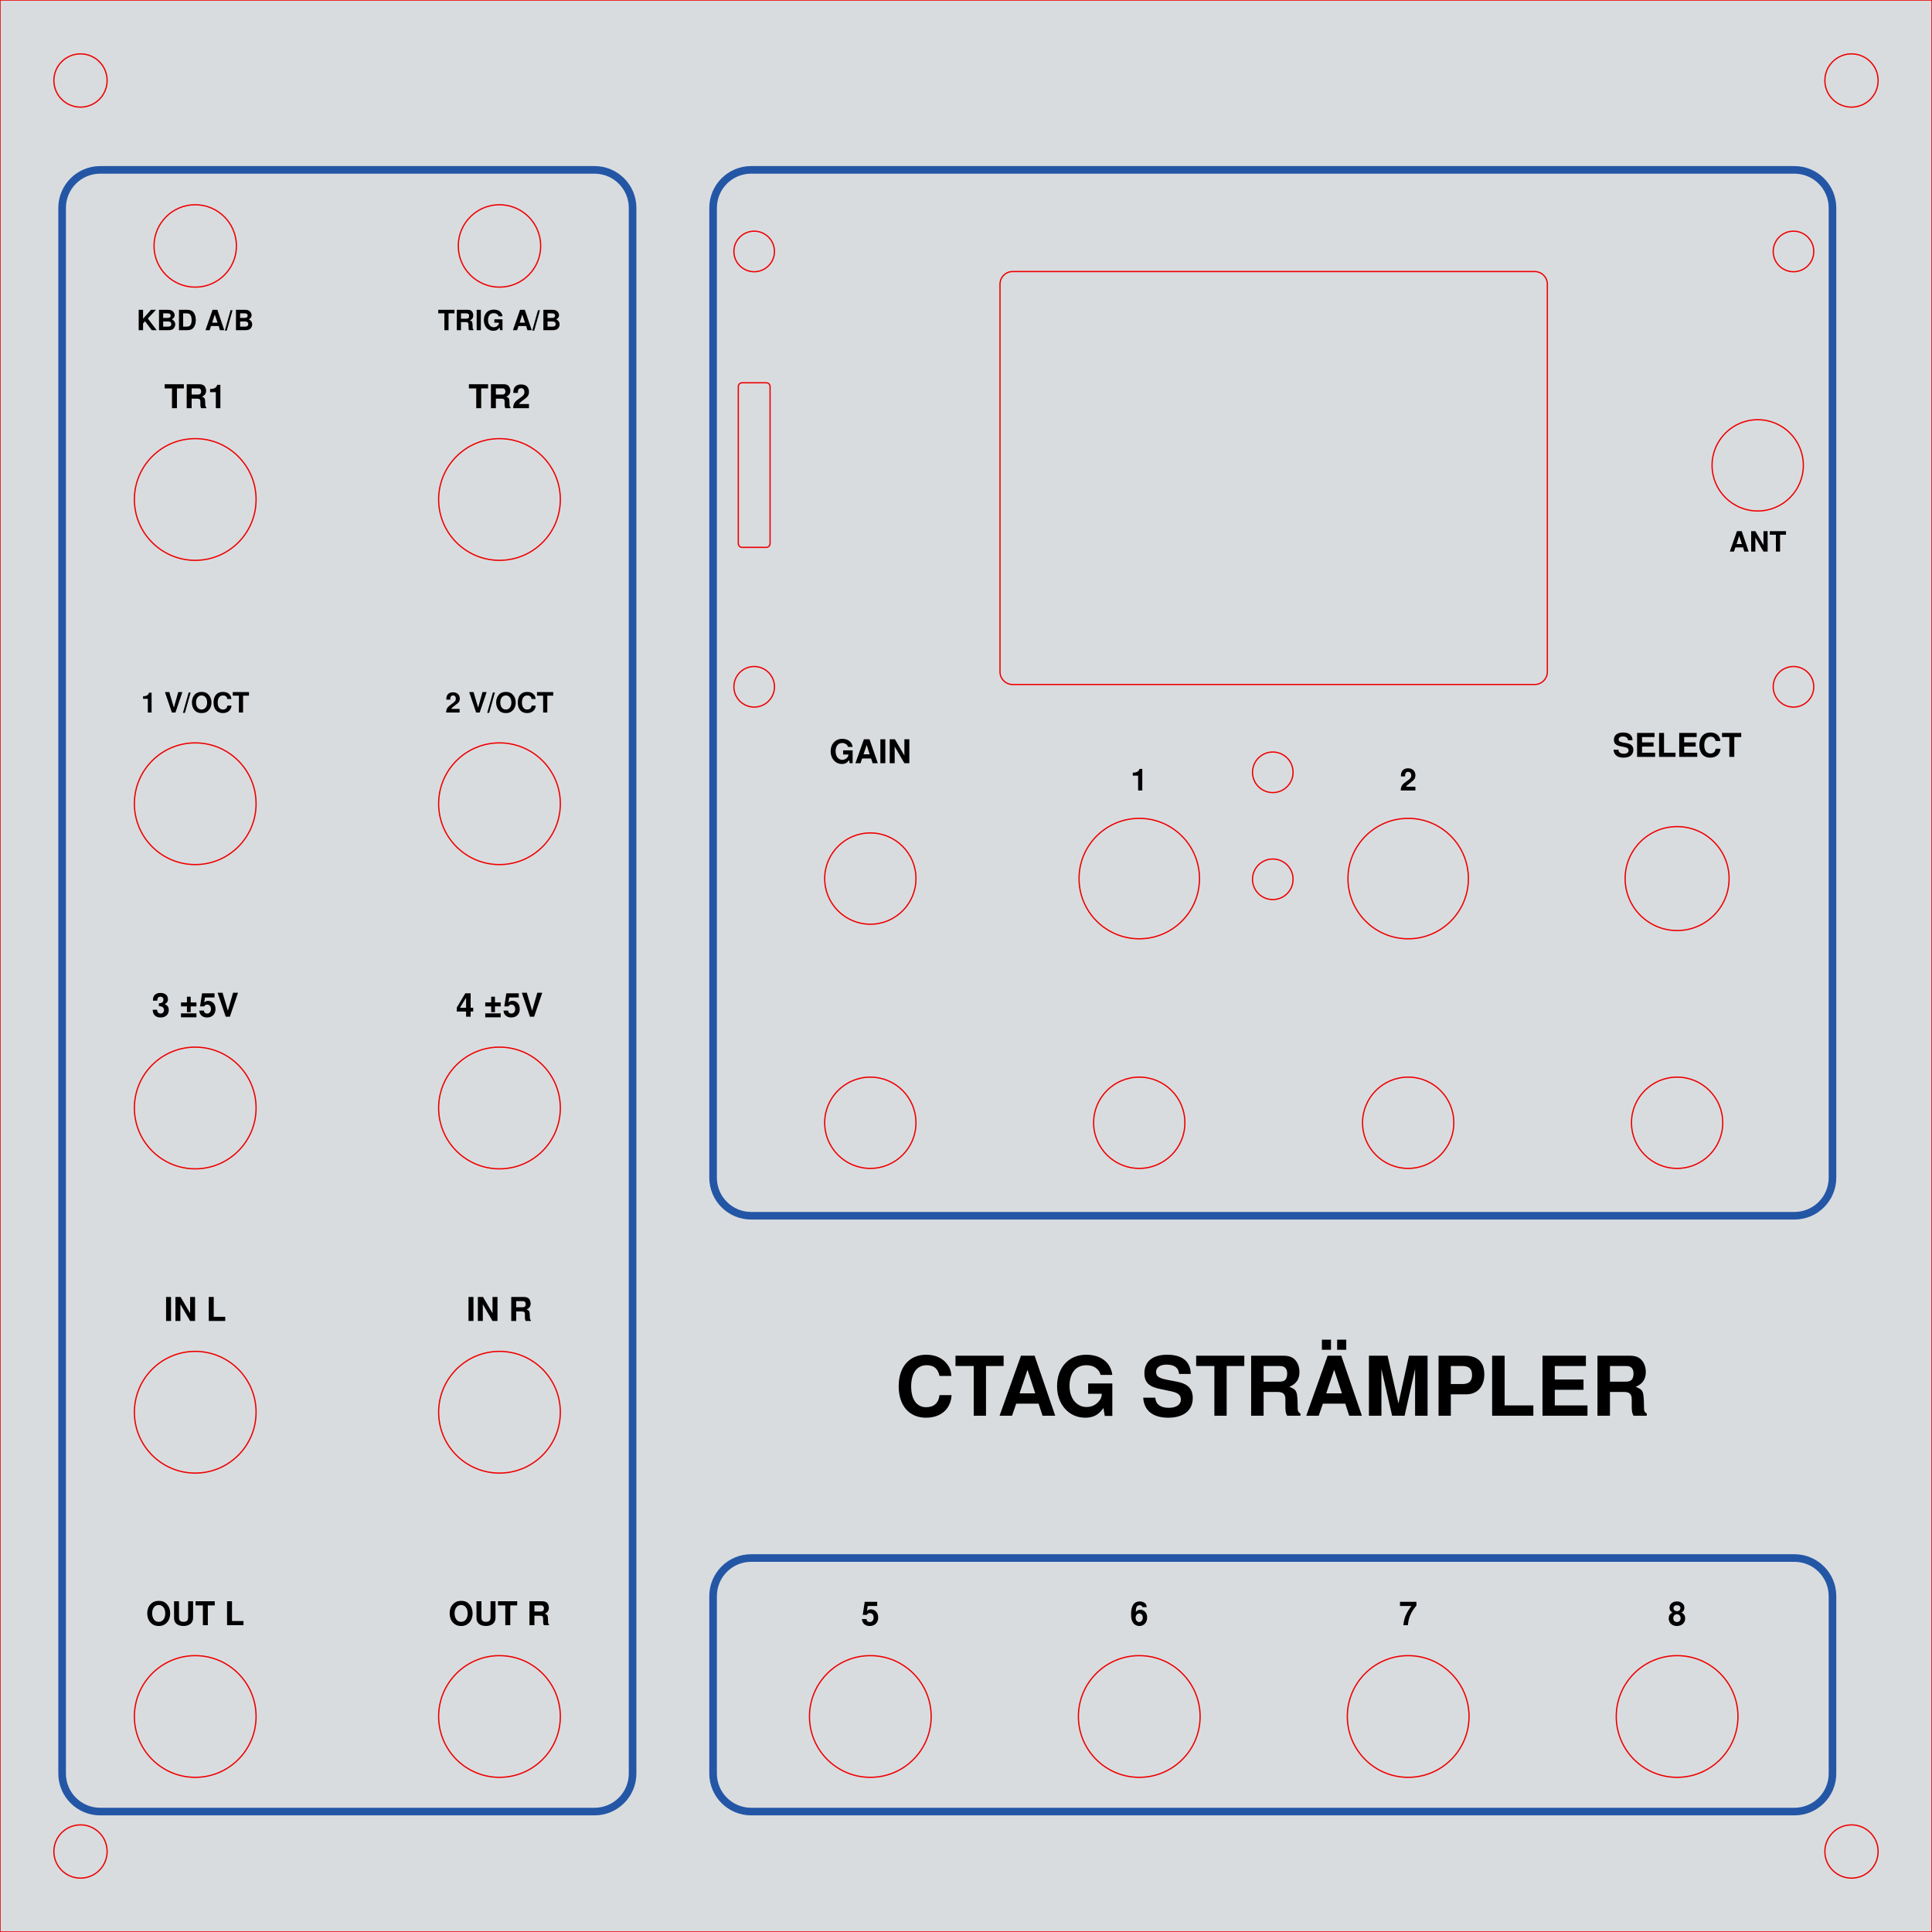
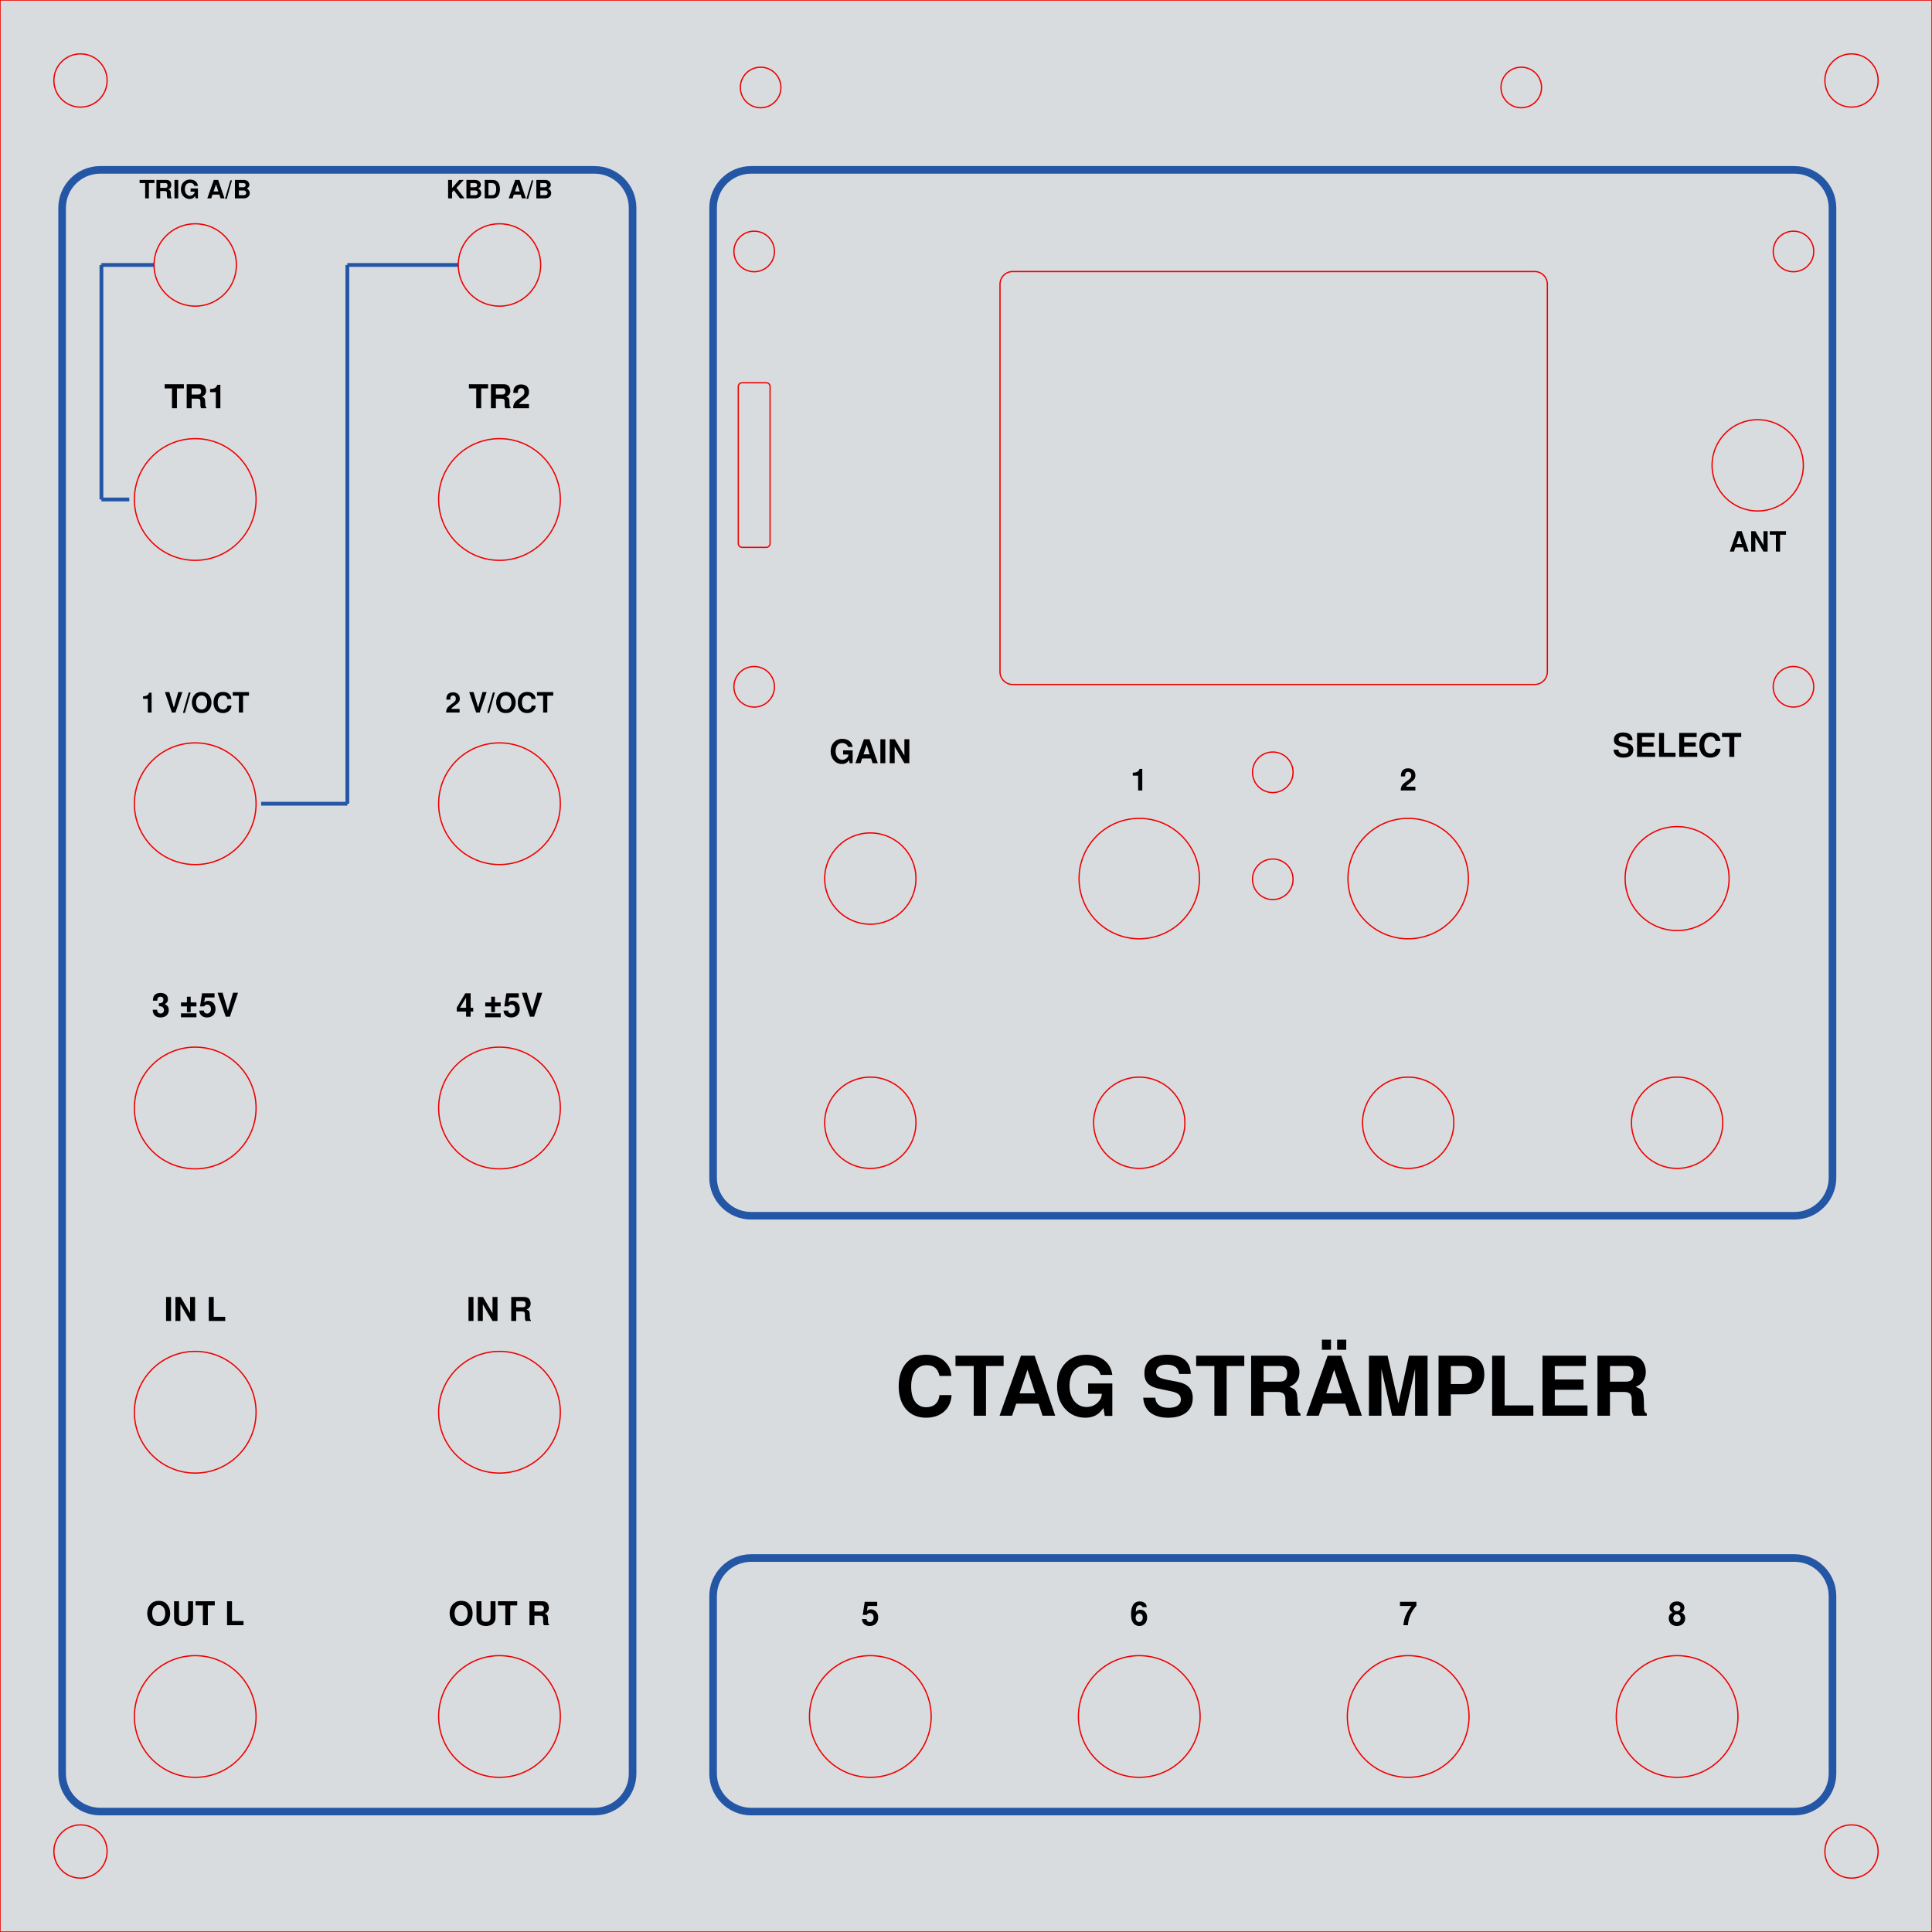
<svg xmlns="http://www.w3.org/2000/svg" width="152.4mm" height="152.4mm" viewBox="0 0 152.4 152.4">
  <rect width="100%" height="100%" fill="#d9dcdf" />
  <g id="ART">
    <text x="68.653" y="60.204" font-family="Helvetica, Arial, sans-serif" font-size="2.6" font-weight="bold" text-anchor="middle" fill="#000">GAIN</text>
    <text x="132.294" y="59.704" font-family="Helvetica, Arial, sans-serif" font-size="2.6" font-weight="bold" text-anchor="middle" fill="#000">SELECT</text>
    <text x="89.867" y="62.354" font-family="Helvetica, Arial, sans-serif" font-size="2.4" font-weight="bold" text-anchor="middle" fill="#000">1</text>
    <text x="111.080" y="62.354" font-family="Helvetica, Arial, sans-serif" font-size="2.4" font-weight="bold" text-anchor="middle" fill="#000">2</text>
    <text x="138.651" y="43.507" font-family="Helvetica, Arial, sans-serif" font-size="2.2" font-weight="bold" text-anchor="middle" fill="#000">ANT</text>
    <text x="15.400" y="32.200" font-family="Helvetica, Arial, sans-serif" font-size="2.6" font-weight="bold" text-anchor="middle" fill="#000">TR1</text>
    <text x="39.400" y="32.200" font-family="Helvetica, Arial, sans-serif" font-size="2.6" font-weight="bold" text-anchor="middle" fill="#000">TR2</text>
    <text x="15.400" y="56.200" font-family="Helvetica, Arial, sans-serif" font-size="2.2" font-weight="bold" text-anchor="middle" fill="#000">1  V/OCT</text>
    <text x="39.400" y="56.200" font-family="Helvetica, Arial, sans-serif" font-size="2.2" font-weight="bold" text-anchor="middle" fill="#000">2  V/OCT</text>
    <text x="15.400" y="80.200" font-family="Helvetica, Arial, sans-serif" font-size="2.6" font-weight="bold" text-anchor="middle" fill="#000">3  ±5V</text>
    <text x="39.400" y="80.200" font-family="Helvetica, Arial, sans-serif" font-size="2.6" font-weight="bold" text-anchor="middle" fill="#000">4  ±5V</text>
    <text x="15.400" y="104.200" font-family="Helvetica, Arial, sans-serif" font-size="2.6" font-weight="bold" text-anchor="middle" fill="#000">IN L</text>
    <text x="39.400" y="104.200" font-family="Helvetica, Arial, sans-serif" font-size="2.6" font-weight="bold" text-anchor="middle" fill="#000">IN R</text>
    <text x="15.400" y="128.200" font-family="Helvetica, Arial, sans-serif" font-size="2.6" font-weight="bold" text-anchor="middle" fill="#000">OUT L</text>
    <text x="39.400" y="128.200" font-family="Helvetica, Arial, sans-serif" font-size="2.6" font-weight="bold" text-anchor="middle" fill="#000">OUT R</text>
    <text x="68.653" y="128.200" font-family="Helvetica, Arial, sans-serif" font-size="2.6" font-weight="bold" text-anchor="middle" fill="#000">5</text>
    <text x="89.867" y="128.200" font-family="Helvetica, Arial, sans-serif" font-size="2.6" font-weight="bold" text-anchor="middle" fill="#000">6</text>
    <text x="111.080" y="128.200" font-family="Helvetica, Arial, sans-serif" font-size="2.6" font-weight="bold" text-anchor="middle" fill="#000">7</text>
    <text x="132.294" y="128.200" font-family="Helvetica, Arial, sans-serif" font-size="2.6" font-weight="bold" text-anchor="middle" fill="#000">8</text>
-     <text x="15.400" y="26.050" font-family="Helvetica, Arial, sans-serif" font-size="2.2" font-weight="bold" text-anchor="middle" fill="#000">KBD  A/B</text>
-     <text x="39.400" y="26.050" font-family="Helvetica, Arial, sans-serif" font-size="2.2" font-weight="bold" text-anchor="middle" fill="#000">TRIG  A/B</text>
+     <text x="15.400" y="15.650" font-family="Helvetica, Arial, sans-serif" font-size="2.0" font-weight="bold" text-anchor="middle" fill="#000">TRIG  A/B</text>
+     <line x1="12.150" y1="20.900" x2="8.000" y2="20.900" stroke="#2456A6" stroke-width="0.3" />
+     <line x1="8.000" y1="20.900" x2="8.000" y2="39.400" stroke="#2456A6" stroke-width="0.3" />
+     <line x1="8.000" y1="39.400" x2="10.200" y2="39.400" stroke="#2456A6" stroke-width="0.3" />
+     <text x="39.400" y="15.650" font-family="Helvetica, Arial, sans-serif" font-size="2.0" font-weight="bold" text-anchor="middle" fill="#000">KBD  A/B</text>
+     <line x1="36.150" y1="20.900" x2="27.400" y2="20.900" stroke="#2456A6" stroke-width="0.3" />
+     <line x1="27.400" y1="20.900" x2="27.400" y2="63.400" stroke="#2456A6" stroke-width="0.3" />
+     <line x1="27.400" y1="63.400" x2="20.600" y2="63.400" stroke="#2456A6" stroke-width="0.3" />
    <rect x="56.250" y="13.400" width="88.300" height="82.500" rx="3.000" fill="none" stroke="#2456A6" stroke-width="0.6" />
    <rect x="56.250" y="122.900" width="88.300" height="20.000" rx="3.000" fill="none" stroke="#2456A6" stroke-width="0.6" />
    <text x="100.400" y="111.675" font-family="Helvetica, Arial, sans-serif" font-size="6.5" font-weight="bold" text-anchor="middle" fill="#000">CTAG STRÄMPLER</text>
    <rect x="4.900" y="13.400" width="45.000" height="129.500" rx="3.000" fill="none" stroke="#2456A6" stroke-width="0.6" />
  </g>
  <g id="CUT" fill="none" stroke="#e00" stroke-width="0.1">
    <rect x="0" y="0" width="152.4" height="152.4" />
    <circle cx="6.350" cy="146.050" r="2.100" />
    <circle cx="146.050" cy="146.050" r="2.100" />
    <circle cx="6.350" cy="6.350" r="2.100" />
    <circle cx="146.050" cy="6.350" r="2.100" />
    <circle cx="68.653" cy="88.566" r="3.600" />
    <circle cx="89.867" cy="88.566" r="3.600" />
    <circle cx="111.080" cy="88.566" r="3.600" />
    <circle cx="132.294" cy="88.566" r="3.600" />
    <circle cx="68.653" cy="69.304" r="3.600" />
    <circle cx="132.294" cy="69.304" r="4.100" />
    <circle cx="89.867" cy="69.304" r="4.750" />
    <circle cx="111.080" cy="69.304" r="4.750" />
    <circle cx="100.400" cy="69.360" r="1.600" />
    <circle cx="138.651" cy="36.707" r="3.600" />
    <circle cx="59.491" cy="54.176" r="1.600" />
    <circle cx="141.473" cy="54.176" r="1.600" />
    <circle cx="59.491" cy="19.835" r="1.600" />
    <circle cx="141.473" cy="19.835" r="1.600" />
    <circle cx="100.400" cy="60.921" r="1.600" />
    <rect x="78.882" y="21.419" width="43.176" height="32.576" rx="1.000" />
    <rect x="58.238" y="30.193" width="2.507" height="12.985" rx="0.300" />
    <circle cx="15.400" cy="39.400" r="4.800" />
    <circle cx="39.400" cy="39.400" r="4.800" />
    <circle cx="15.400" cy="63.400" r="4.800" />
    <circle cx="39.400" cy="63.400" r="4.800" />
    <circle cx="15.400" cy="87.400" r="4.800" />
    <circle cx="39.400" cy="87.400" r="4.800" />
    <circle cx="15.400" cy="111.400" r="4.800" />
    <circle cx="39.400" cy="111.400" r="4.800" />
    <circle cx="15.400" cy="135.400" r="4.800" />
    <circle cx="39.400" cy="135.400" r="4.800" />
    <circle cx="68.653" cy="135.400" r="4.800" />
    <circle cx="89.867" cy="135.400" r="4.800" />
    <circle cx="111.080" cy="135.400" r="4.800" />
    <circle cx="132.294" cy="135.400" r="4.800" />
-     <circle cx="15.400" cy="19.400" r="3.250" />
-     <circle cx="39.400" cy="19.400" r="3.250" />
+     <circle cx="15.400" cy="20.900" r="3.250" />
+     <circle cx="39.400" cy="20.900" r="3.250" />
+     <circle cx="60.000" cy="6.900" r="1.600" />
+     <circle cx="120.000" cy="6.900" r="1.600" />
  </g>
</svg>
